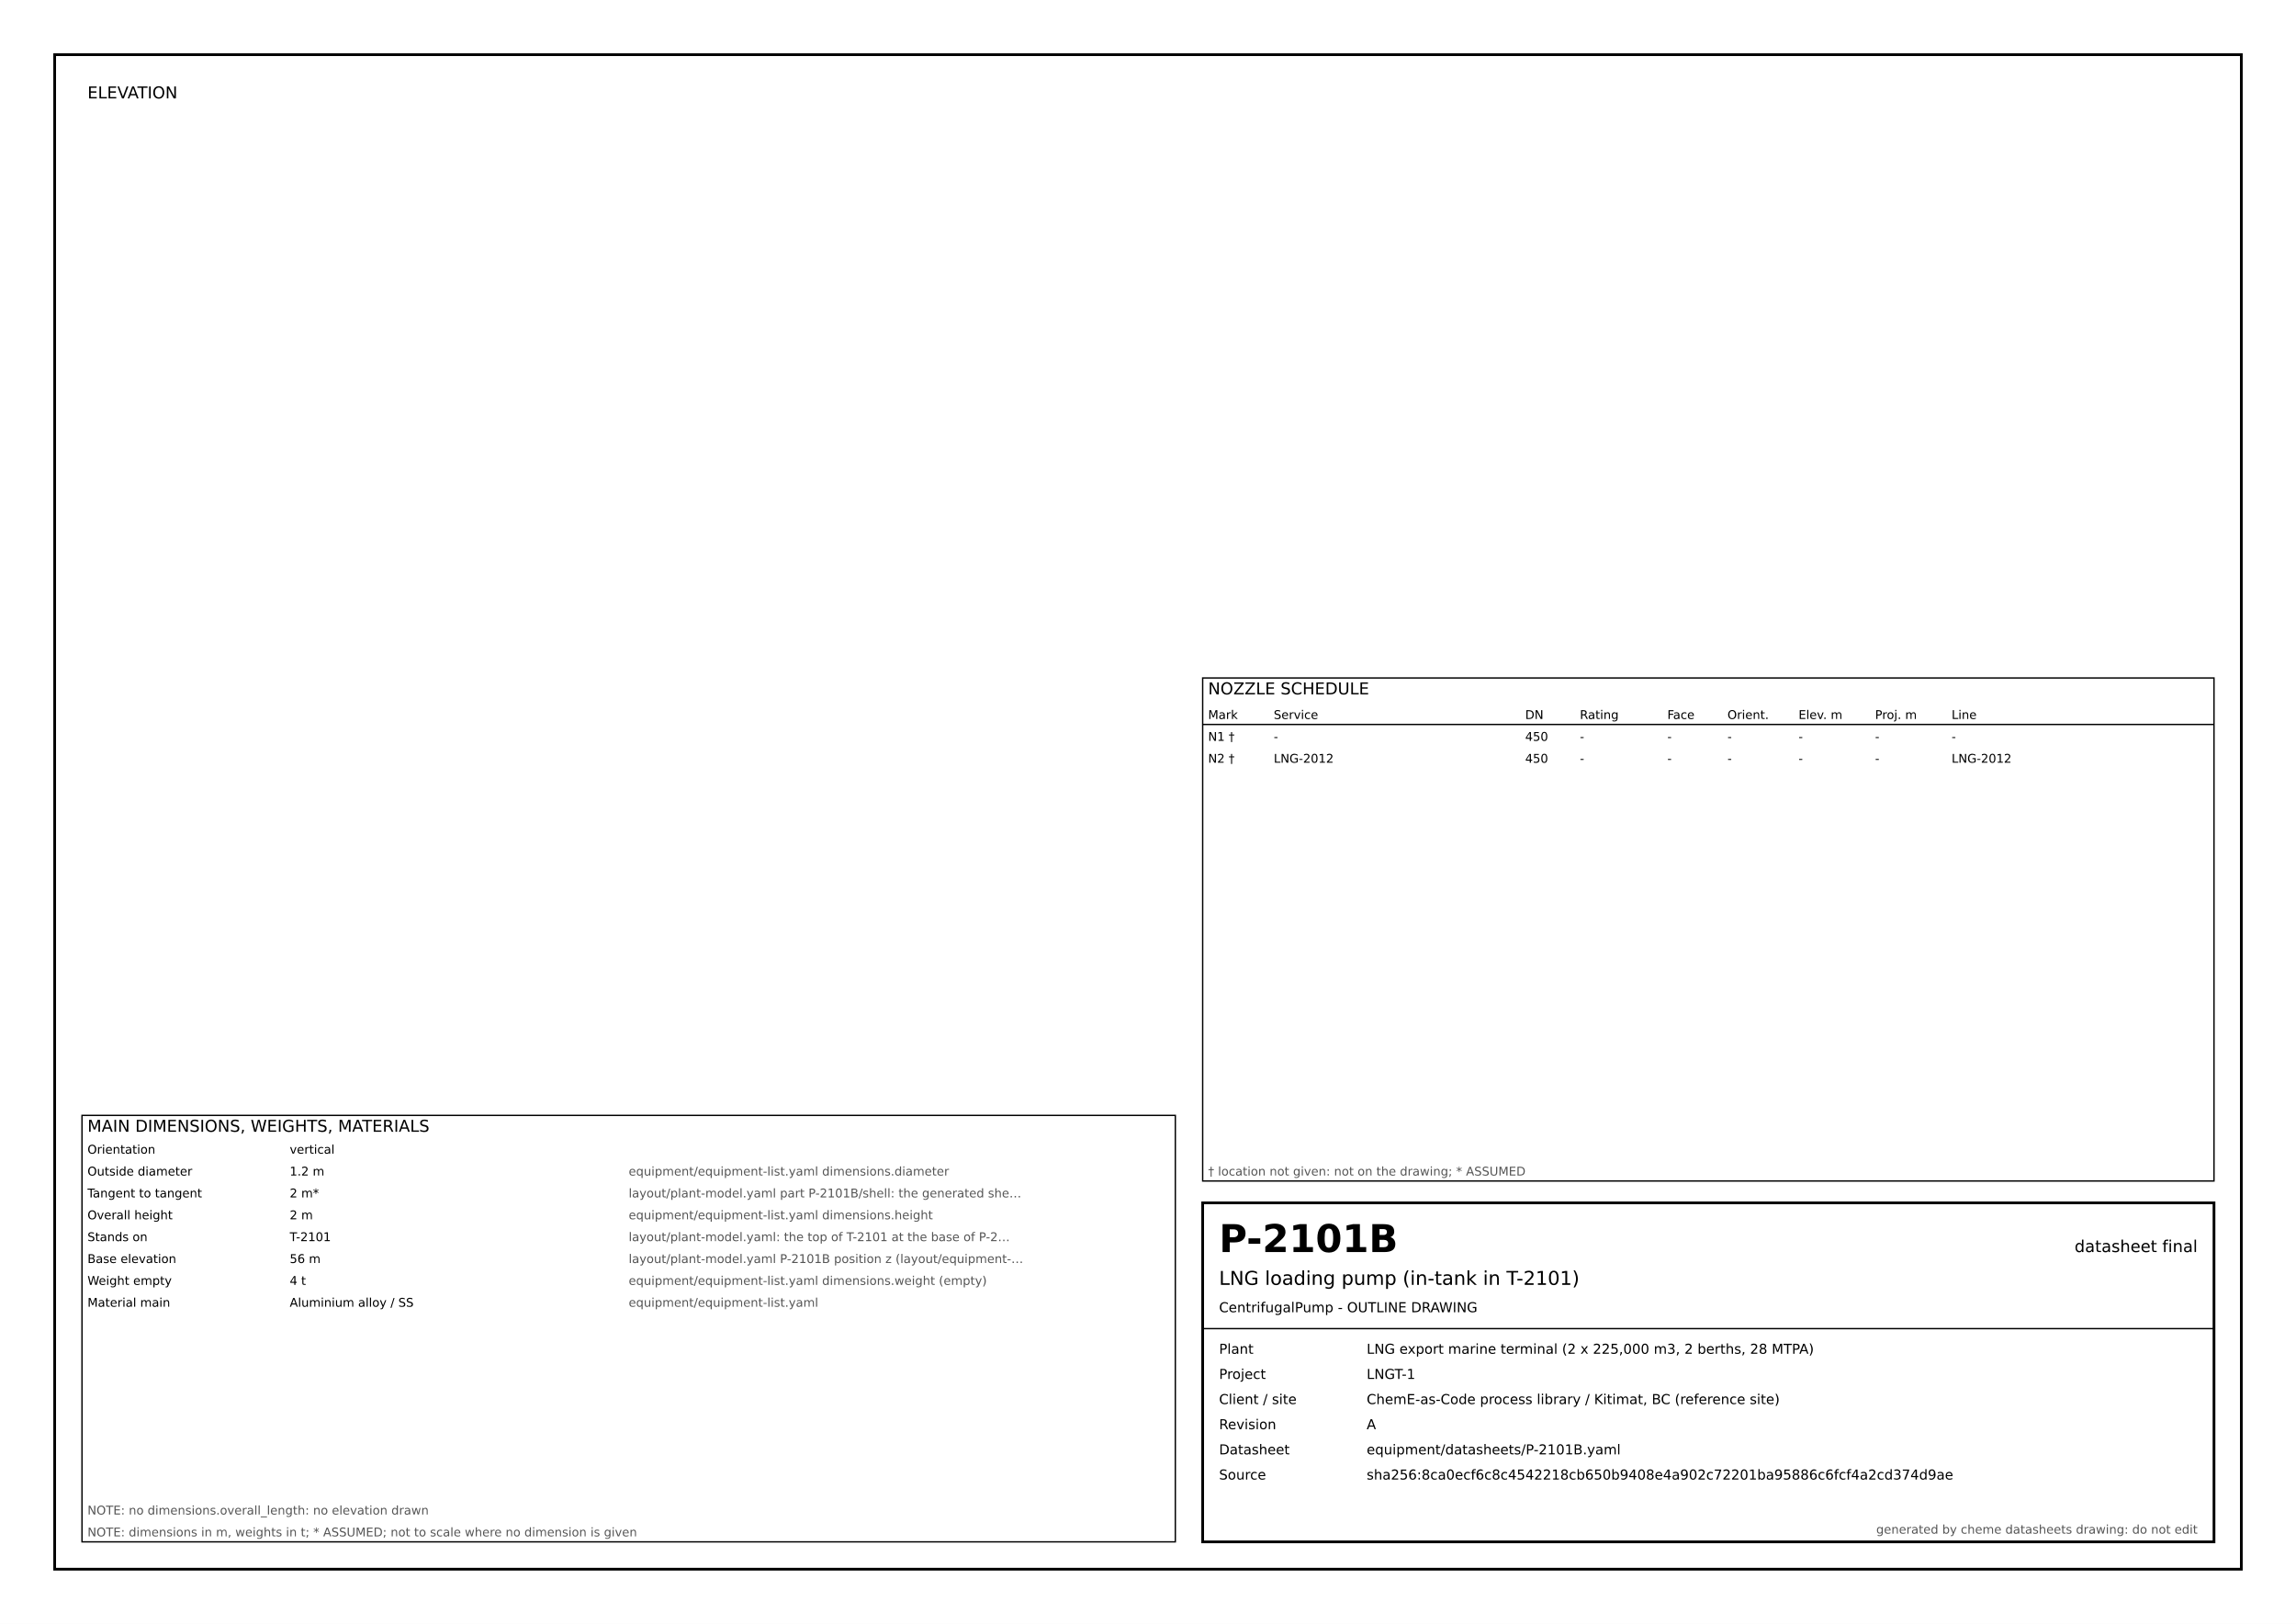
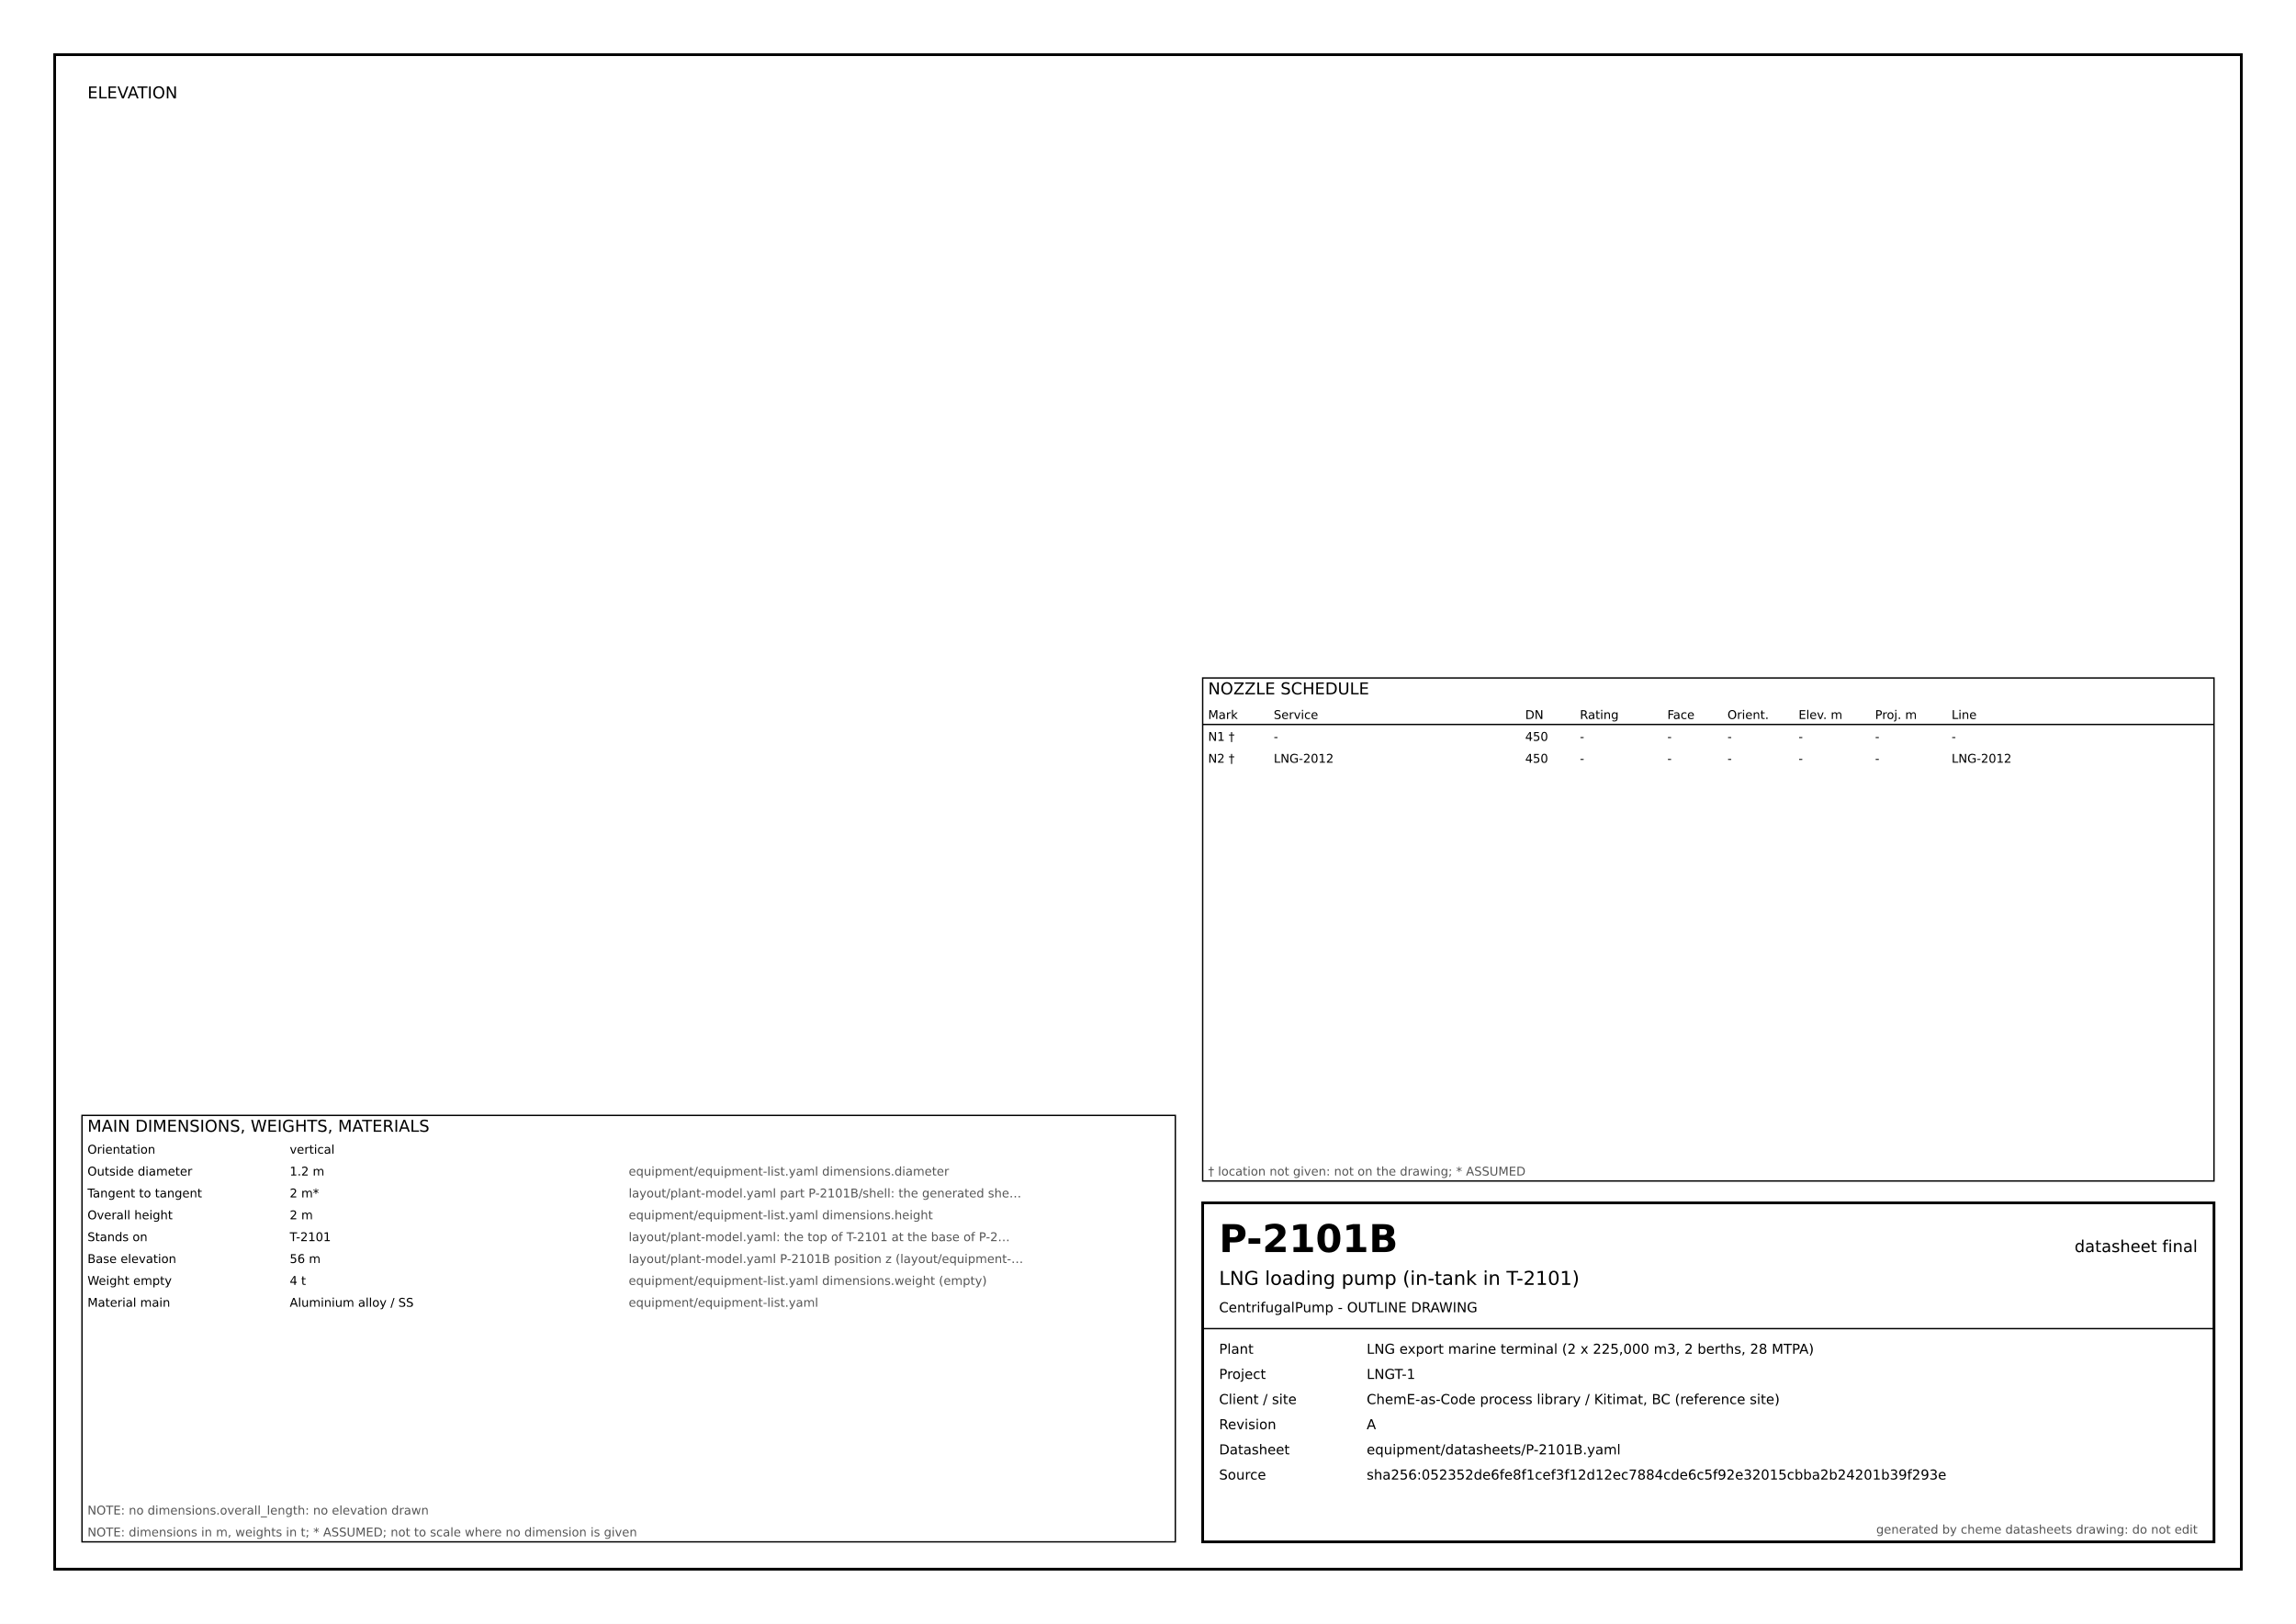
<svg xmlns="http://www.w3.org/2000/svg" width="420mm" height="297mm" viewBox="0 0 420 297">
  <style>
.frame{fill:none;stroke:#000;stroke-width:0.5}
.thin{fill:none;stroke:#000;stroke-width:0.25}
.outline{fill:#fff;stroke:#000;stroke-width:0.5}
.hidden{fill:none;stroke:#000;stroke-width:0.25;stroke-dasharray:1.5 1}
.centre{fill:none;stroke:#555;stroke-width:0.18;stroke-dasharray:4 1 1 1}
.tl{fill:none;stroke:#555;stroke-width:0.18;stroke-dasharray:2 1}
.dim{fill:none;stroke:#1f4e79;stroke-width:0.18}
.nozzle{fill:#fff;stroke:#b71c1c;stroke-width:0.35}
.section{fill:none;stroke:#2e7d32;stroke-width:0.25;stroke-dasharray:2 1}
text{font-family:'DejaVu Sans',Arial,Helvetica,sans-serif;fill:#000}
.t2{font-size:2.2px}.t25{font-size:2.5px}.t3{font-size:3px}.t35{font-size:3.5px}
.t5{font-size:5px;font-weight:bold}.t7{font-size:7px;font-weight:bold}
.dimt{font-size:2.3px;fill:#1f4e79}.nt{font-size:2.3px;fill:#b71c1c}
.note{font-size:2.2px;fill:#555}
.draft{font-size:40px;font-weight:bold;fill:#c62828;fill-opacity:0.12}
</style>
  <rect x="0" y="0" width="420" height="297" fill="#fff" />
  <rect x="10" y="10" width="400" height="277" class="frame" />
  <text x="16" y="18" class="t3" text-anchor="start">ELEVATION</text>
  <text x="221" y="127" class="t3" text-anchor="start">NOZZLE SCHEDULE</text>
  <text x="221" y="131.5" class="t2" text-anchor="start">Mark</text>
  <text x="233" y="131.5" class="t2" text-anchor="start">Service</text>
  <text x="279" y="131.5" class="t2" text-anchor="start">DN</text>
  <text x="289" y="131.5" class="t2" text-anchor="start">Rating</text>
  <text x="305" y="131.5" class="t2" text-anchor="start">Face</text>
  <text x="316" y="131.5" class="t2" text-anchor="start">Orient.</text>
  <text x="329" y="131.5" class="t2" text-anchor="start">Elev. m</text>
  <text x="343" y="131.5" class="t2" text-anchor="start">Proj. m</text>
  <text x="357" y="131.5" class="t2" text-anchor="start">Line</text>
  <line x1="220" y1="132.5" x2="405" y2="132.5" class="thin" />
  <text x="221" y="135.5" class="t2" text-anchor="start">N1 †</text>
  <text x="233" y="135.5" class="t2" text-anchor="start">-</text>
  <text x="279" y="135.5" class="t2" text-anchor="start">450</text>
  <text x="289" y="135.5" class="t2" text-anchor="start">-</text>
  <text x="305" y="135.5" class="t2" text-anchor="start">-</text>
  <text x="316" y="135.5" class="t2" text-anchor="start">-</text>
  <text x="329" y="135.5" class="t2" text-anchor="start">-</text>
  <text x="343" y="135.5" class="t2" text-anchor="start">-</text>
  <text x="357" y="135.5" class="t2" text-anchor="start">-</text>
  <text x="221" y="139.5" class="t2" text-anchor="start">N2 †</text>
  <text x="233" y="139.5" class="t2" text-anchor="start">LNG-2012</text>
  <text x="279" y="139.5" class="t2" text-anchor="start">450</text>
  <text x="289" y="139.5" class="t2" text-anchor="start">-</text>
  <text x="305" y="139.5" class="t2" text-anchor="start">-</text>
  <text x="316" y="139.5" class="t2" text-anchor="start">-</text>
  <text x="329" y="139.5" class="t2" text-anchor="start">-</text>
  <text x="343" y="139.5" class="t2" text-anchor="start">-</text>
  <text x="357" y="139.5" class="t2" text-anchor="start">LNG-2012</text>
  <text x="221" y="215" class="note" text-anchor="start">† location not given: not on the drawing; * ASSUMED</text>
  <rect x="220" y="124" width="185" height="92" class="thin" />
  <text x="16" y="207" class="t3" text-anchor="start">MAIN DIMENSIONS, WEIGHTS, MATERIALS</text>
  <text x="16" y="211" class="t2" text-anchor="start">Orientation</text>
  <text x="53" y="211" class="t2" text-anchor="start">vertical</text>
  <text x="115" y="211" class="note" text-anchor="start" />
  <text x="16" y="215" class="t2" text-anchor="start">Outside diameter</text>
  <text x="53" y="215" class="t2" text-anchor="start">1.2 m</text>
  <text x="115" y="215" class="note" text-anchor="start">equipment/equipment-list.yaml dimensions.diameter</text>
  <text x="16" y="219" class="t2" text-anchor="start">Tangent to tangent</text>
  <text x="53" y="219" class="t2" text-anchor="start">2 m*</text>
  <text x="115" y="219" class="note" text-anchor="start">layout/plant-model.yaml part P-2101B/shell: the generated she…</text>
  <text x="16" y="223" class="t2" text-anchor="start">Overall height</text>
  <text x="53" y="223" class="t2" text-anchor="start">2 m</text>
  <text x="115" y="223" class="note" text-anchor="start">equipment/equipment-list.yaml dimensions.height</text>
  <text x="16" y="227" class="t2" text-anchor="start">Stands on</text>
  <text x="53" y="227" class="t2" text-anchor="start">T-2101</text>
  <text x="115" y="227" class="note" text-anchor="start">layout/plant-model.yaml: the top of T-2101 at the base of P-2…</text>
  <text x="16" y="231" class="t2" text-anchor="start">Base elevation</text>
  <text x="53" y="231" class="t2" text-anchor="start">56 m</text>
  <text x="115" y="231" class="note" text-anchor="start">layout/plant-model.yaml P-2101B position z (layout/equipment-…</text>
  <text x="16" y="235" class="t2" text-anchor="start">Weight empty</text>
  <text x="53" y="235" class="t2" text-anchor="start">4 t</text>
  <text x="115" y="235" class="note" text-anchor="start">equipment/equipment-list.yaml dimensions.weight (empty)</text>
  <text x="16" y="239" class="t2" text-anchor="start">Material main</text>
  <text x="53" y="239" class="t2" text-anchor="start">Aluminium alloy / SS</text>
  <text x="115" y="239" class="note" text-anchor="start">equipment/equipment-list.yaml</text>
  <text x="16" y="277" class="note" text-anchor="start">NOTE: no dimensions.overall_length: no elevation drawn</text>
  <text x="16" y="281" class="note" text-anchor="start">NOTE: dimensions in m, weights in t; * ASSUMED; not to scale where no dimension is given</text>
  <rect x="15" y="204" width="200" height="78" class="thin" />
  <rect x="220" y="220" width="185" height="62" class="frame" />
  <text x="223" y="229" class="t7" text-anchor="start">P-2101B</text>
  <text x="223" y="235" class="t35" text-anchor="start">LNG loading pump (in-tank in T-2101)</text>
  <text x="223" y="240" class="t25" text-anchor="start">CentrifugalPump - OUTLINE DRAWING</text>
  <line x1="220" y1="243" x2="405" y2="243" class="thin" />
  <text x="223" y="247.6" class="t25" text-anchor="start">Plant</text>
  <text x="250" y="247.6" class="t25" text-anchor="start">LNG export marine terminal (2 x 225,000 m3, 2 berths, 28 MTPA)</text>
  <text x="223" y="252.2" class="t25" text-anchor="start">Project</text>
  <text x="250" y="252.2" class="t25" text-anchor="start">LNGT-1</text>
  <text x="223" y="256.8" class="t25" text-anchor="start">Client / site</text>
  <text x="250" y="256.8" class="t25" text-anchor="start">ChemE-as-Code process library / Kitimat, BC (reference site)</text>
  <text x="223" y="261.4" class="t25" text-anchor="start">Revision</text>
  <text x="250" y="261.4" class="t25" text-anchor="start">A</text>
  <text x="223" y="266" class="t25" text-anchor="start">Datasheet</text>
  <text x="250" y="266" class="t25" text-anchor="start">equipment/datasheets/P-2101B.yaml</text>
  <text x="223" y="270.6" class="t25" text-anchor="start">Source</text>
-   <text x="250" y="270.6" class="t25" text-anchor="start">sha256:8ca0ecf6c8c4542218cb650b9408e4a902c72201ba95886c6fcf4a2cd374d9ae</text>
+   <text x="250" y="270.6" class="t25" text-anchor="start">sha256:052352de6fe8f1cef3f12d12ec7884cde6c5f92e32015cbba2b24201b39f293e</text>
  <text x="402" y="229" class="t3" text-anchor="end">datasheet final</text>
  <text x="402" y="280.5" class="note" text-anchor="end">generated by cheme datasheets drawing: do not edit</text>
</svg>
